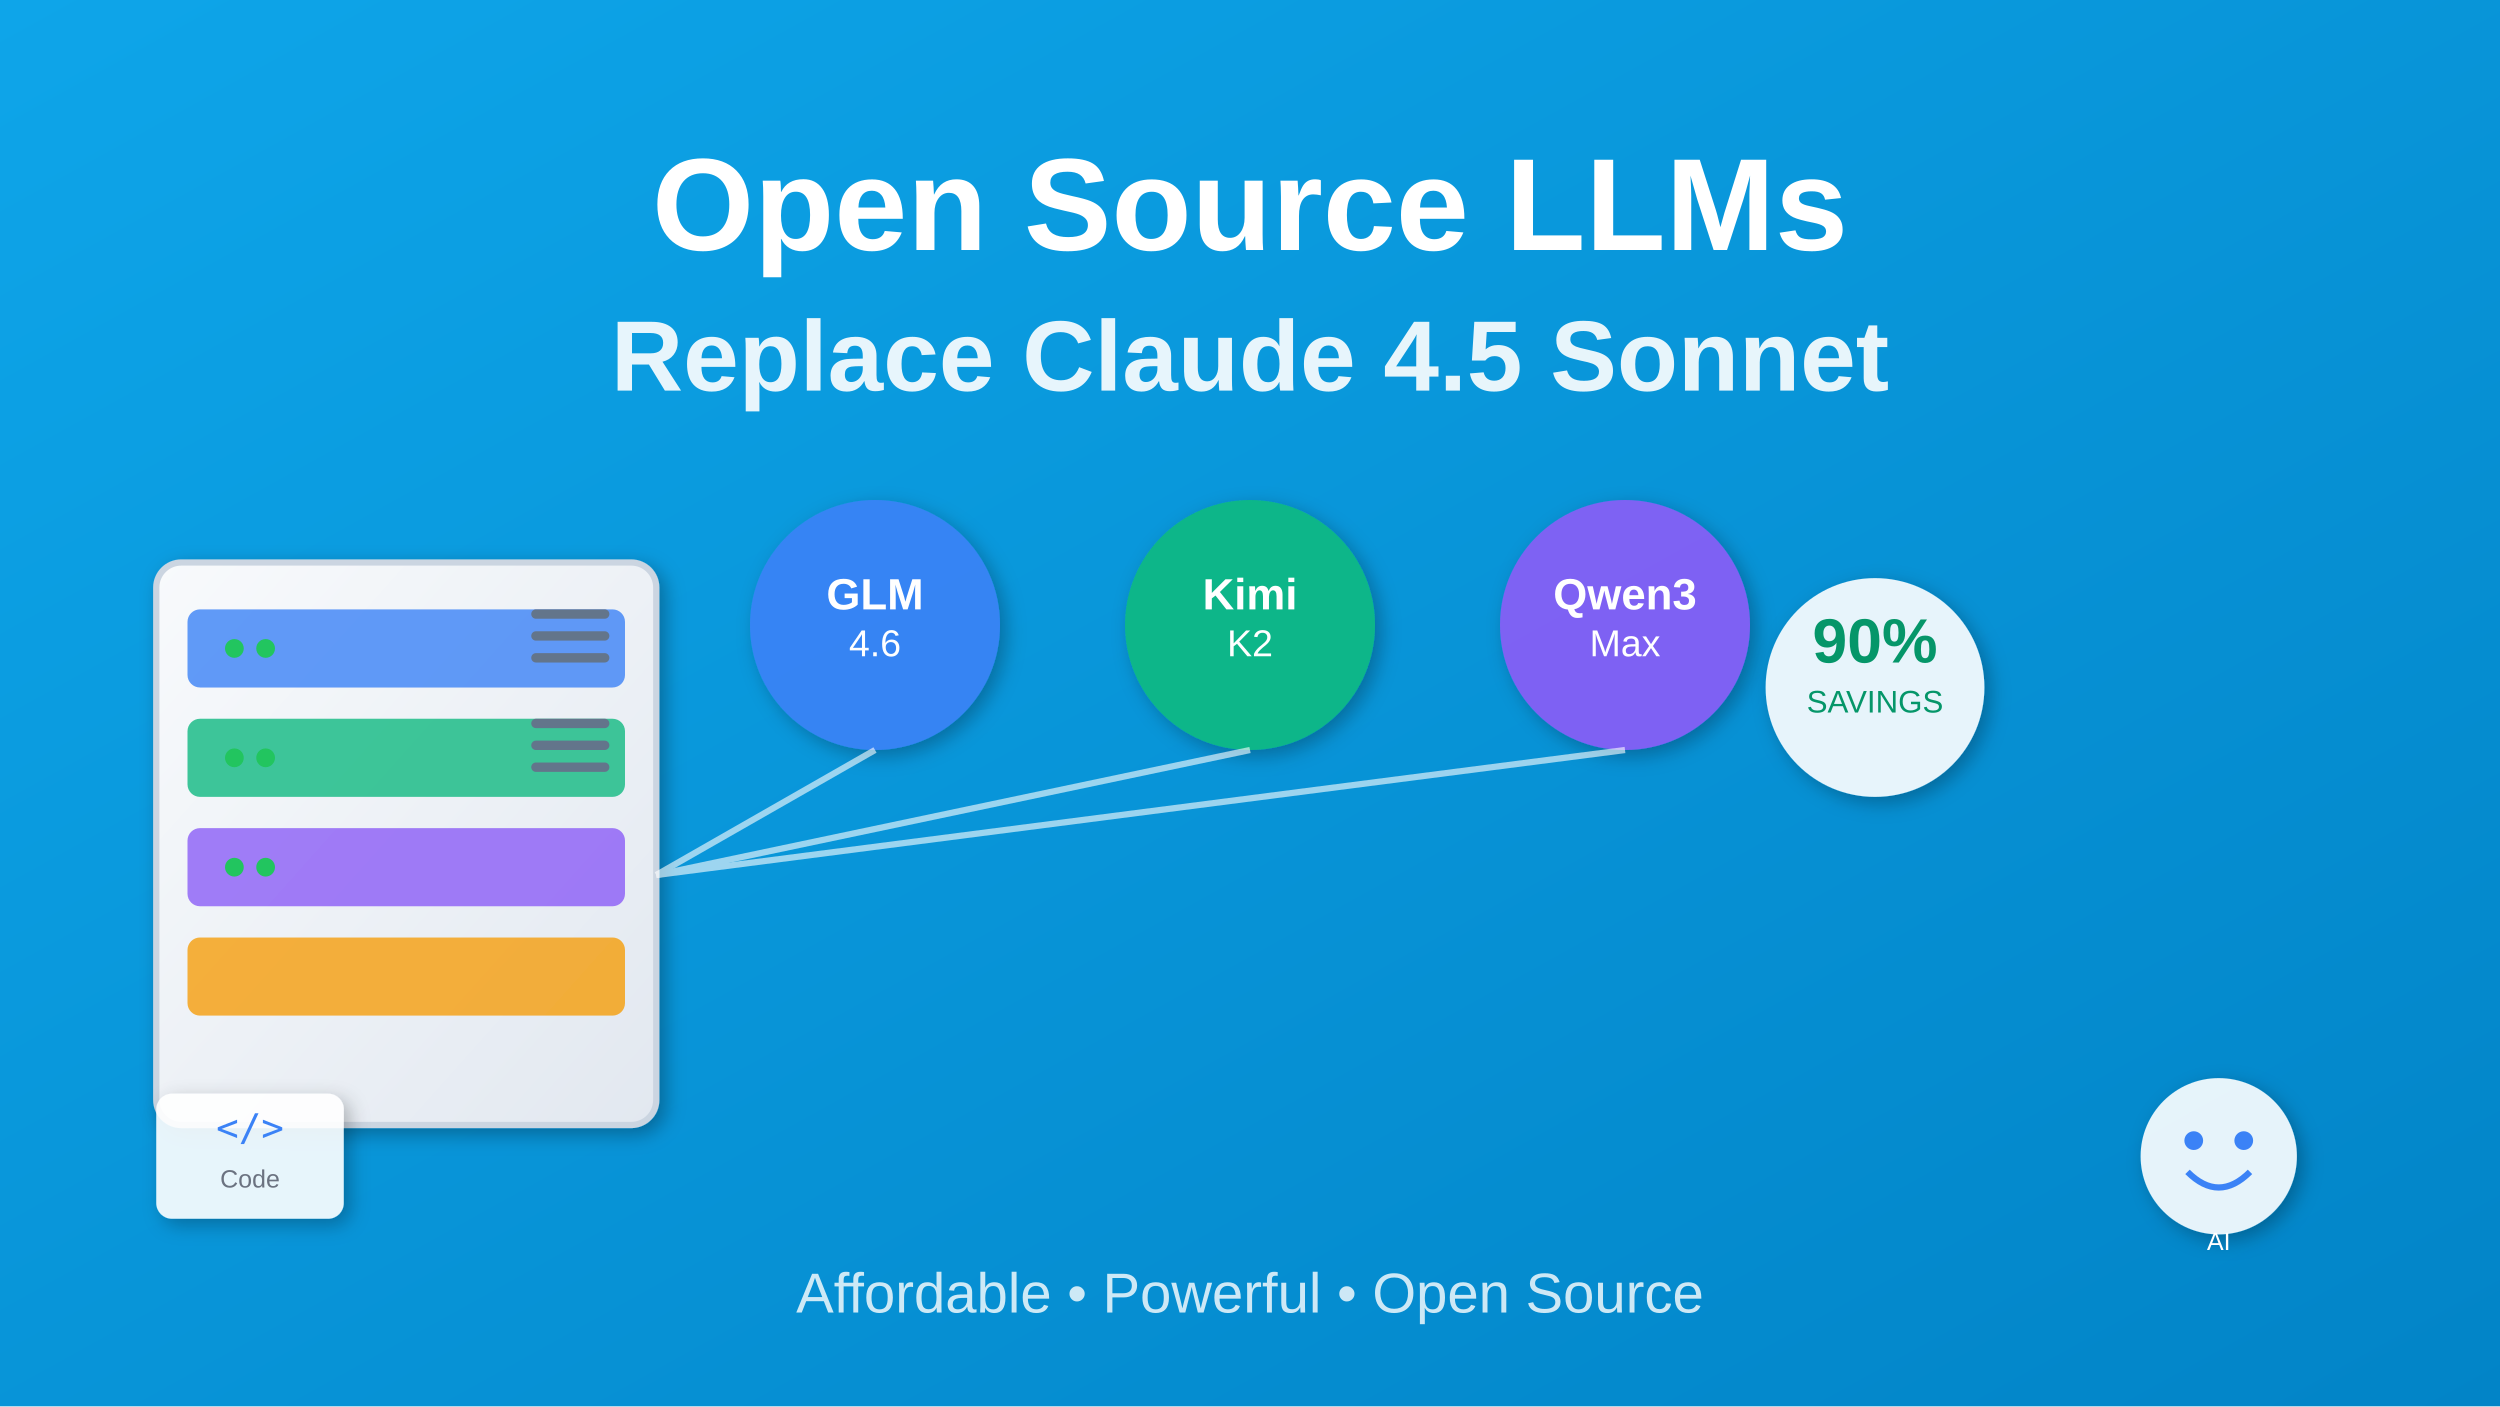
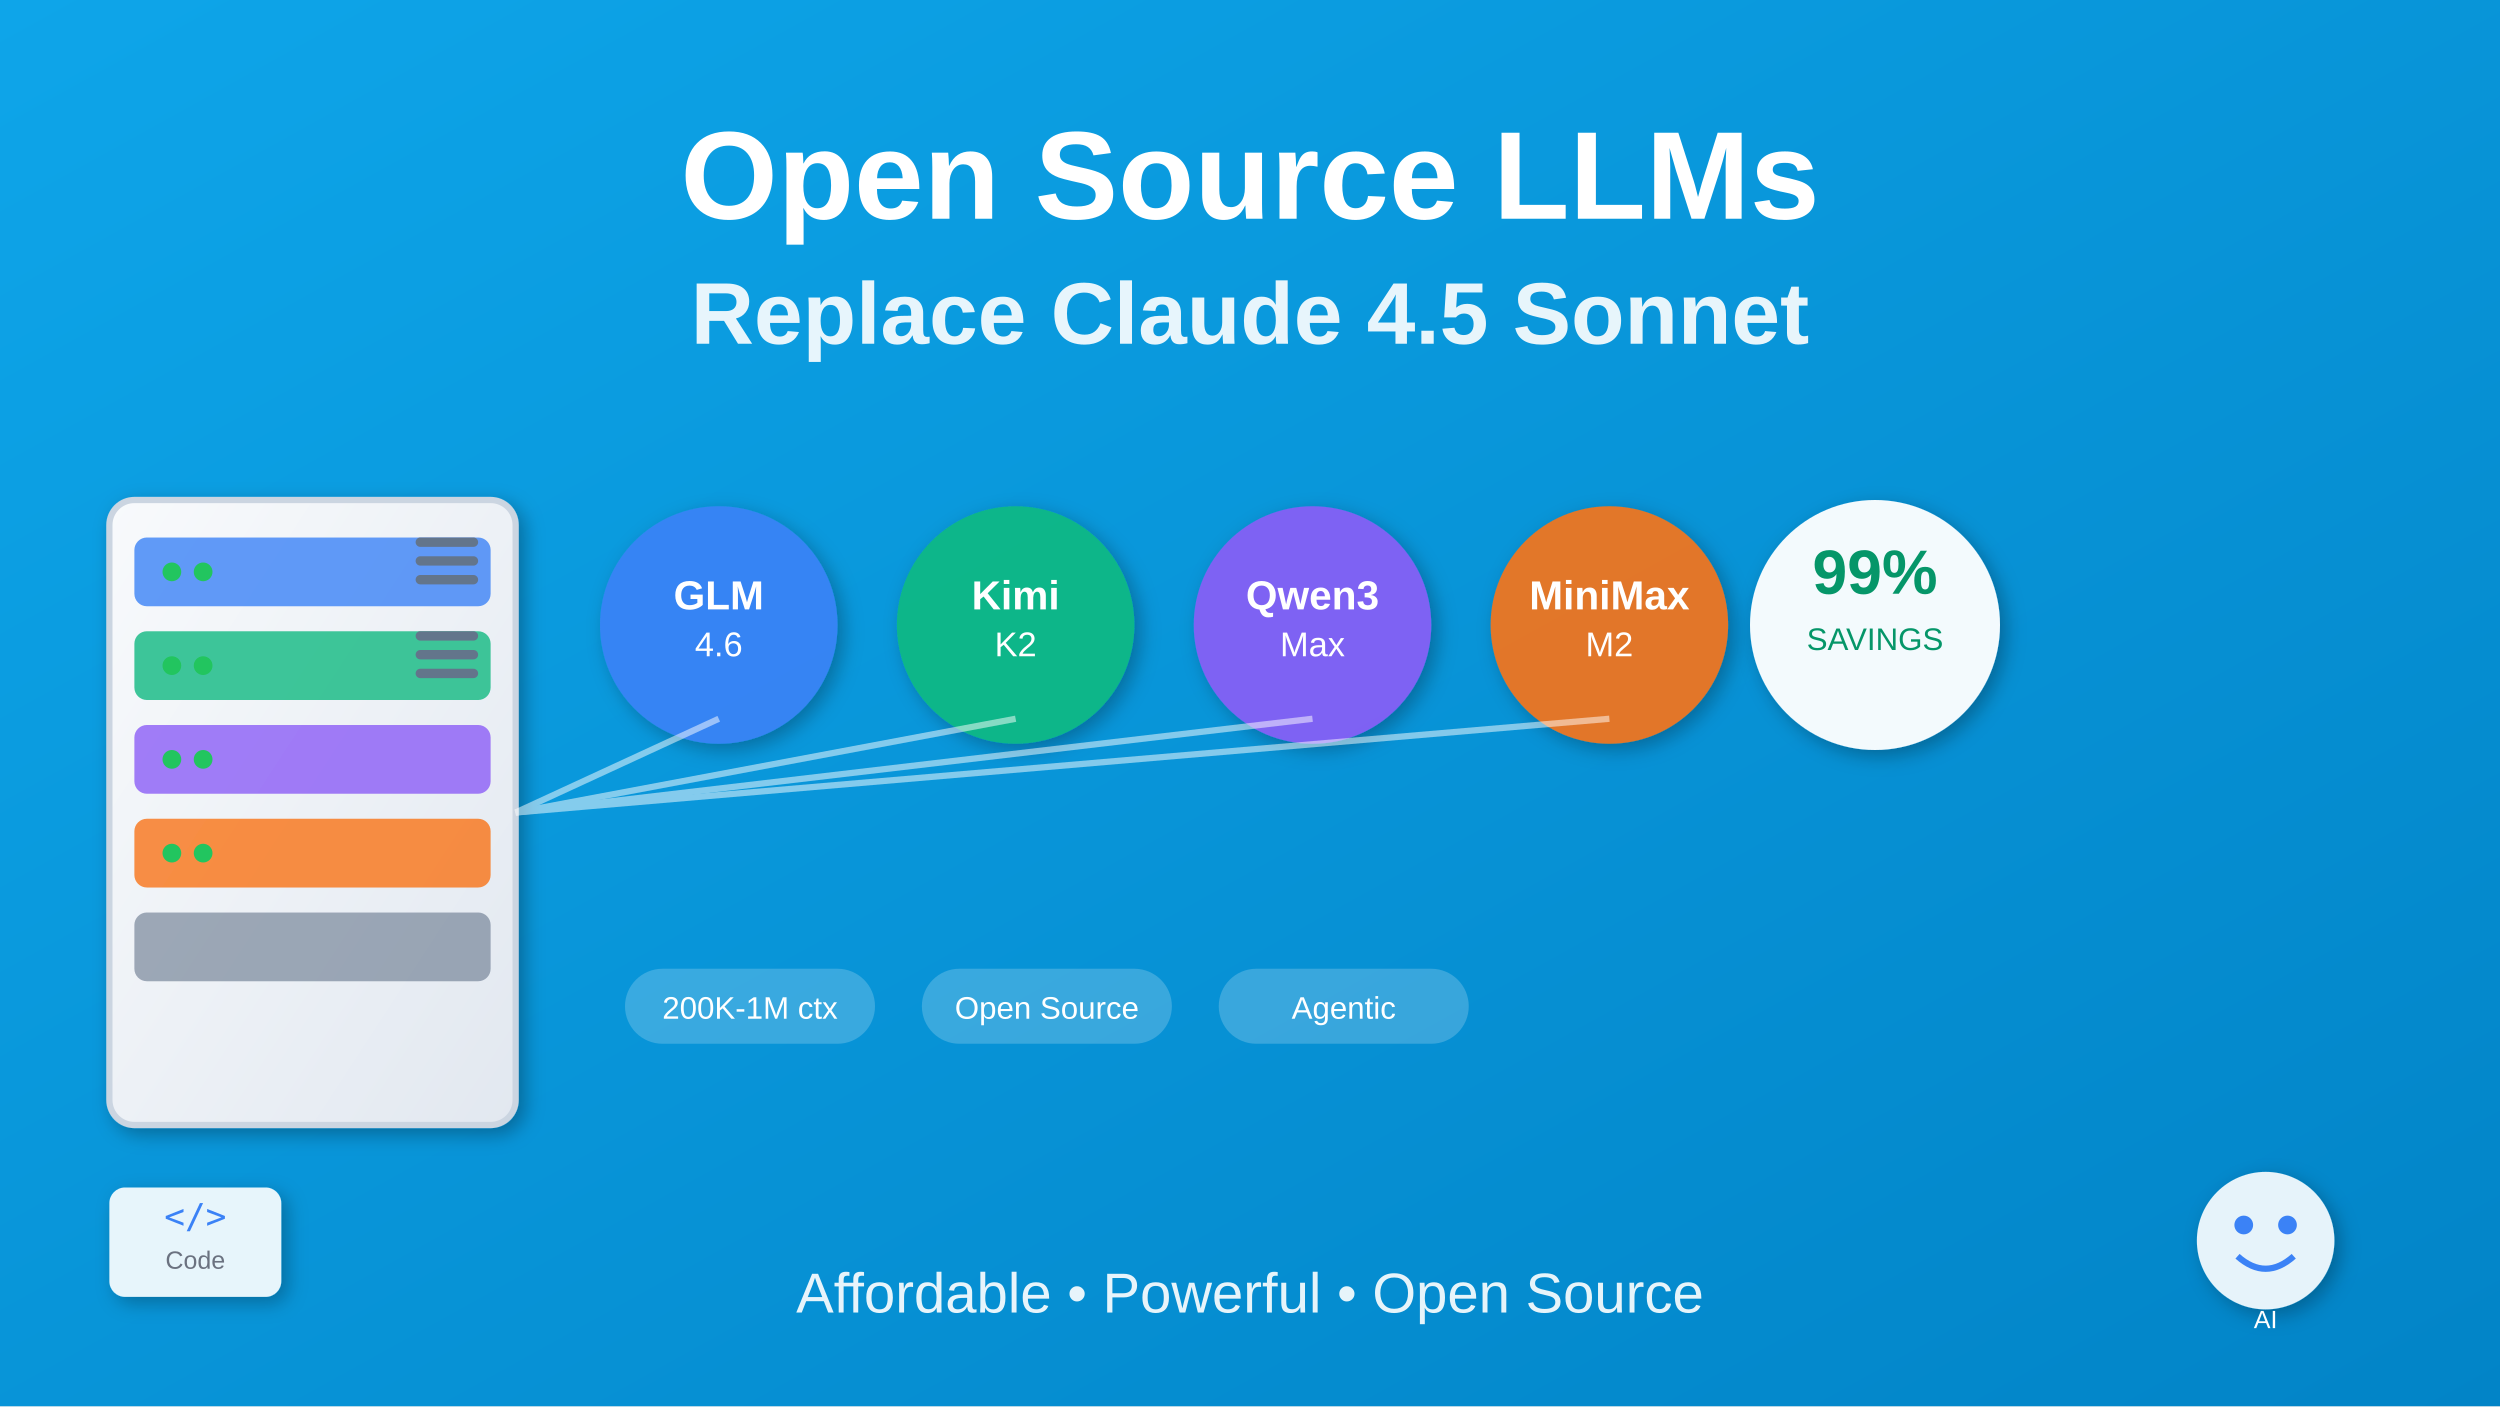
<svg xmlns="http://www.w3.org/2000/svg" viewBox="0 0 800 450">
  <defs>
    <linearGradient id="bgGradient" x1="0%" y1="0%" x2="100%" y2="100%">
      <stop offset="0%" style="stop-color:#0EA5E9;stop-opacity:1" />
      <stop offset="100%" style="stop-color:#0284C7;stop-opacity:1" />
    </linearGradient>
    <linearGradient id="serverGradient" x1="0%" y1="0%" x2="100%" y2="100%">
      <stop offset="0%" style="stop-color:#F8FAFC;stop-opacity:1" />
      <stop offset="100%" style="stop-color:#E2E8F0;stop-opacity:1" />
    </linearGradient>
    <filter id="shadow" x="-50%" y="-50%" width="200%" height="200%">
      <feDropShadow dx="2" dy="2" stdDeviation="3" flood-color="#000000" flood-opacity="0.3" />
    </filter>
  </defs>
  <rect width="800" height="450" fill="url(#bgGradient)" />
-   <text x="400" y="80" font-family="Arial, sans-serif" font-size="42" font-weight="bold" fill="white" text-anchor="middle">
+   <text x="400" y="70" font-family="Arial, sans-serif" font-size="40" font-weight="bold" fill="white" text-anchor="middle">
    Open Source LLMs
  </text>
-   <text x="400" y="125" font-family="Arial, sans-serif" font-size="32" font-weight="600" fill="white" text-anchor="middle" opacity="0.9">
+   <text x="400" y="110" font-family="Arial, sans-serif" font-size="28" font-weight="600" fill="white" text-anchor="middle" opacity="0.9">
    Replace Claude 4.5 Sonnet
  </text>
-   <g transform="translate(50, 180)" filter="url(#shadow)">
-     <rect x="0" y="0" width="160" height="180" fill="url(#serverGradient)" rx="8" stroke="#CBD5E1" stroke-width="2" />
-     <rect x="10" y="15" width="140" height="25" fill="#3B82F6" rx="4" opacity="0.8" />
-     <rect x="10" y="50" width="140" height="25" fill="#10B981" rx="4" opacity="0.8" />
-     <rect x="10" y="85" width="140" height="25" fill="#8B5CF6" rx="4" opacity="0.8" />
-     <rect x="10" y="120" width="140" height="25" fill="#F59E0B" rx="4" opacity="0.8" />
-     <circle cx="25" cy="27.5" r="3" fill="#22C55E" />
-     <circle cx="35" cy="27.5" r="3" fill="#22C55E" />
-     <circle cx="25" cy="62.5" r="3" fill="#22C55E" />
-     <circle cx="35" cy="62.5" r="3" fill="#22C55E" />
-     <circle cx="25" cy="97.5" r="3" fill="#22C55E" />
-     <circle cx="35" cy="97.5" r="3" fill="#22C55E" />
-     <rect x="120" y="15" width="25" height="3" fill="#64748B" rx="1.5" />
-     <rect x="120" y="22" width="25" height="3" fill="#64748B" rx="1.5" />
-     <rect x="120" y="29" width="25" height="3" fill="#64748B" rx="1.5" />
-     <rect x="120" y="50" width="25" height="3" fill="#64748B" rx="1.5" />
-     <rect x="120" y="57" width="25" height="3" fill="#64748B" rx="1.5" />
-     <rect x="120" y="64" width="25" height="3" fill="#64748B" rx="1.5" />
+   <g transform="translate(35, 160)" filter="url(#shadow)">
+     <rect x="0" y="0" width="130" height="200" fill="url(#serverGradient)" rx="8" stroke="#CBD5E1" stroke-width="2" />
+     <rect x="8" y="12" width="114" height="22" fill="#3B82F6" rx="4" opacity="0.8" />
+     <rect x="8" y="42" width="114" height="22" fill="#10B981" rx="4" opacity="0.8" />
+     <rect x="8" y="72" width="114" height="22" fill="#8B5CF6" rx="4" opacity="0.8" />
+     <rect x="8" y="102" width="114" height="22" fill="#F97316" rx="4" opacity="0.8" />
+     <rect x="8" y="132" width="114" height="22" fill="#64748B" rx="4" opacity="0.6" />
+     <circle cx="20" cy="23" r="3" fill="#22C55E" />
+     <circle cx="30" cy="23" r="3" fill="#22C55E" />
+     <circle cx="20" cy="53" r="3" fill="#22C55E" />
+     <circle cx="30" cy="53" r="3" fill="#22C55E" />
+     <circle cx="20" cy="83" r="3" fill="#22C55E" />
+     <circle cx="30" cy="83" r="3" fill="#22C55E" />
+     <circle cx="20" cy="113" r="3" fill="#22C55E" />
+     <circle cx="30" cy="113" r="3" fill="#22C55E" />
+     <rect x="98" y="12" width="20" height="3" fill="#64748B" rx="1.5" />
+     <rect x="98" y="18" width="20" height="3" fill="#64748B" rx="1.5" />
+     <rect x="98" y="24" width="20" height="3" fill="#64748B" rx="1.5" />
+     <rect x="98" y="42" width="20" height="3" fill="#64748B" rx="1.5" />
+     <rect x="98" y="48" width="20" height="3" fill="#64748B" rx="1.5" />
+     <rect x="98" y="54" width="20" height="3" fill="#64748B" rx="1.5" />
  </g>
-   <g transform="translate(280, 200)">
-     <circle cx="0" cy="0" r="40" fill="#3B82F6" opacity="0.9" filter="url(#shadow)" />
-     <text x="0" y="-5" font-family="Arial, sans-serif" font-size="14" font-weight="bold" fill="white" text-anchor="middle">GLM</text>
-     <text x="0" y="10" font-family="Arial, sans-serif" font-size="12" fill="white" text-anchor="middle">4.6</text>
-     <circle cx="120" cy="0" r="40" fill="#10B981" opacity="0.9" filter="url(#shadow)" />
-     <text x="120" y="-5" font-family="Arial, sans-serif" font-size="14" font-weight="bold" fill="white" text-anchor="middle">Kimi</text>
-     <text x="120" y="10" font-family="Arial, sans-serif" font-size="12" fill="white" text-anchor="middle">K2</text>
-     <circle cx="240" cy="0" r="40" fill="#8B5CF6" opacity="0.9" filter="url(#shadow)" />
-     <text x="240" y="-5" font-family="Arial, sans-serif" font-size="14" font-weight="bold" fill="white" text-anchor="middle">Qwen3</text>
-     <text x="240" y="10" font-family="Arial, sans-serif" font-size="12" fill="white" text-anchor="middle">Max</text>
+   <g transform="translate(230, 200)">
+     <circle cx="0" cy="0" r="38" fill="#3B82F6" opacity="0.9" filter="url(#shadow)" />
+     <text x="0" y="-5" font-family="Arial, sans-serif" font-size="13" font-weight="bold" fill="white" text-anchor="middle">GLM</text>
+     <text x="0" y="10" font-family="Arial, sans-serif" font-size="11" fill="white" text-anchor="middle">4.6</text>
+     <circle cx="95" cy="0" r="38" fill="#10B981" opacity="0.9" filter="url(#shadow)" />
+     <text x="95" y="-5" font-family="Arial, sans-serif" font-size="13" font-weight="bold" fill="white" text-anchor="middle">Kimi</text>
+     <text x="95" y="10" font-family="Arial, sans-serif" font-size="11" fill="white" text-anchor="middle">K2</text>
+     <circle cx="190" cy="0" r="38" fill="#8B5CF6" opacity="0.9" filter="url(#shadow)" />
+     <text x="190" y="-5" font-family="Arial, sans-serif" font-size="13" font-weight="bold" fill="white" text-anchor="middle">Qwen3</text>
+     <text x="190" y="10" font-family="Arial, sans-serif" font-size="11" fill="white" text-anchor="middle">Max</text>
+     <circle cx="285" cy="0" r="38" fill="#F97316" opacity="0.9" filter="url(#shadow)" />
+     <text x="285" y="-5" font-family="Arial, sans-serif" font-size="13" font-weight="bold" fill="white" text-anchor="middle">MiniMax</text>
+     <text x="285" y="10" font-family="Arial, sans-serif" font-size="11" fill="white" text-anchor="middle">M2</text>
  </g>
-   <g transform="translate(600, 220)">
-     <circle cx="0" cy="0" r="35" fill="white" opacity="0.9" filter="url(#shadow)" />
-     <text x="0" y="-8" font-family="Arial, sans-serif" font-size="20" font-weight="bold" fill="#059669" text-anchor="middle">90%</text>
+   <g transform="translate(600, 200)">
+     <circle cx="0" cy="0" r="40" fill="white" opacity="0.95" filter="url(#shadow)" />
+     <text x="0" y="-10" font-family="Arial, sans-serif" font-size="20" font-weight="bold" fill="#059669" text-anchor="middle">99%</text>
    <text x="0" y="8" font-family="Arial, sans-serif" font-size="10" fill="#059669" text-anchor="middle">SAVINGS</text>
  </g>
-   <g transform="translate(50, 350)">
-     <rect x="0" y="0" width="60" height="40" fill="white" opacity="0.9" rx="5" filter="url(#shadow)" />
-     <text x="30" y="15" font-family="monospace" font-size="12" fill="#3B82F6" text-anchor="middle">&lt;/&gt;</text>
-     <text x="30" y="30" font-family="Arial, sans-serif" font-size="8" fill="#6B7280" text-anchor="middle">Code</text>
+   <g transform="translate(35, 380)">
+     <rect x="0" y="0" width="55" height="35" fill="white" opacity="0.9" rx="5" filter="url(#shadow)" />
+     <text x="27.5" y="13" font-family="monospace" font-size="11" fill="#3B82F6" text-anchor="middle">&lt;/&gt;</text>
+     <text x="27.5" y="26" font-family="Arial, sans-serif" font-size="8" fill="#6B7280" text-anchor="middle">Code</text>
  </g>
-   <g transform="translate(680, 350)">
-     <circle cx="30" cy="20" r="25" fill="white" opacity="0.9" filter="url(#shadow)" />
-     <circle cx="22" cy="15" r="3" fill="#3B82F6" />
-     <circle cx="38" cy="15" r="3" fill="#3B82F6" />
-     <path d="M20 25 Q30 35 40 25" stroke="#3B82F6" stroke-width="2" fill="none" />
-     <text x="30" y="50" font-family="Arial, sans-serif" font-size="8" fill="white" text-anchor="middle">AI</text>
+   <g transform="translate(700, 380)">
+     <circle cx="25" cy="17" r="22" fill="white" opacity="0.9" filter="url(#shadow)" />
+     <circle cx="18" cy="12" r="3" fill="#3B82F6" />
+     <circle cx="32" cy="12" r="3" fill="#3B82F6" />
+     <path d="M16 22 Q25 30 34 22" stroke="#3B82F6" stroke-width="2" fill="none" />
+     <text x="25" y="45" font-family="Arial, sans-serif" font-size="8" fill="white" text-anchor="middle">AI</text>
  </g>
-   <g stroke="white" stroke-width="2" opacity="0.6" fill="none">
-     <line x1="210" y1="280" x2="280" y2="240" />
-     <line x1="210" y1="280" x2="400" y2="240" />
-     <line x1="210" y1="280" x2="520" y2="240" />
+   <g stroke="white" stroke-width="2" opacity="0.5" fill="none">
+     <line x1="165" y1="260" x2="230" y2="230" />
+     <line x1="165" y1="260" x2="325" y2="230" />
+     <line x1="165" y1="260" x2="420" y2="230" />
+     <line x1="165" y1="260" x2="515" y2="230" />
  </g>
-   <text x="400" y="420" font-family="Arial, sans-serif" font-size="18" fill="white" text-anchor="middle" opacity="0.8">
+   <g transform="translate(200, 310)">
+     <rect x="0" y="0" width="80" height="24" fill="white" opacity="0.2" rx="12" />
+     <text x="40" y="16" font-family="Arial, sans-serif" font-size="10" fill="white" text-anchor="middle">200K-1M ctx</text>
+     <rect x="95" y="0" width="80" height="24" fill="white" opacity="0.2" rx="12" />
+     <text x="135" y="16" font-family="Arial, sans-serif" font-size="10" fill="white" text-anchor="middle">Open Source</text>
+     <rect x="190" y="0" width="80" height="24" fill="white" opacity="0.2" rx="12" />
+     <text x="230" y="16" font-family="Arial, sans-serif" font-size="10" fill="white" text-anchor="middle">Agentic</text>
+   </g>
+   <text x="400" y="420" font-family="Arial, sans-serif" font-size="18" fill="white" text-anchor="middle" opacity="0.9">
    Affordable • Powerful • Open Source
  </text>
</svg>
